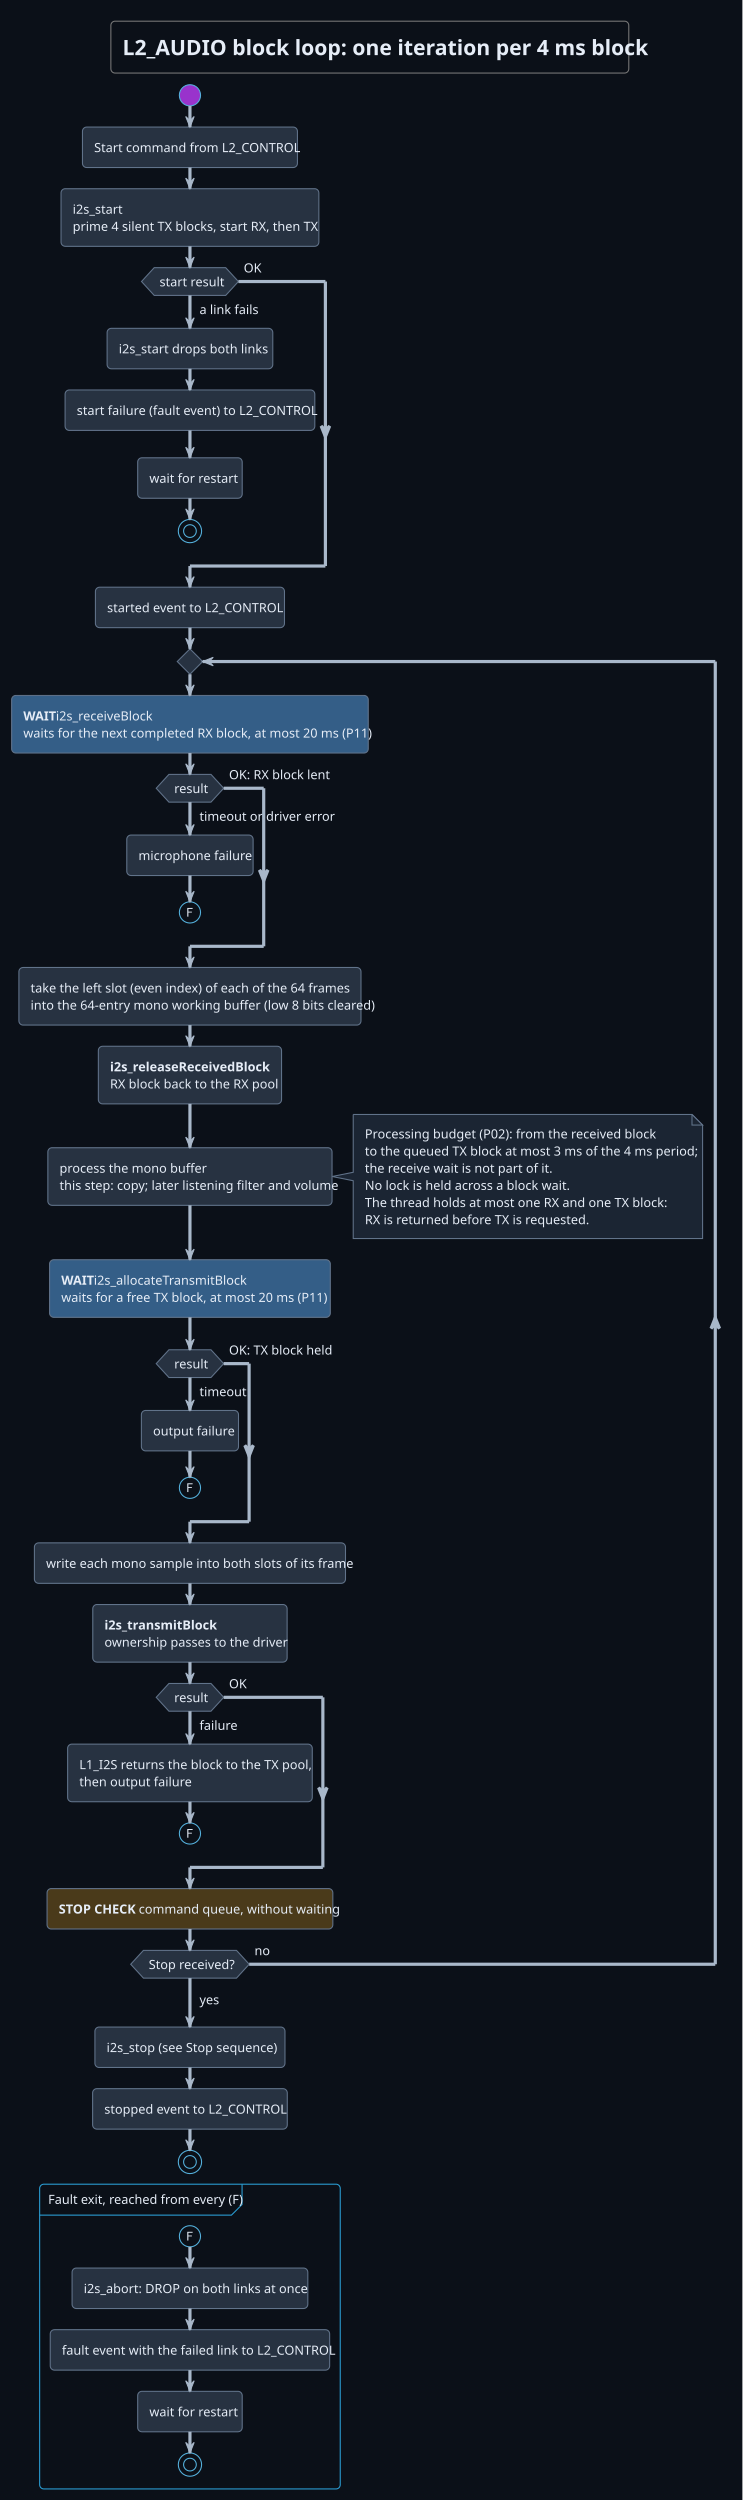
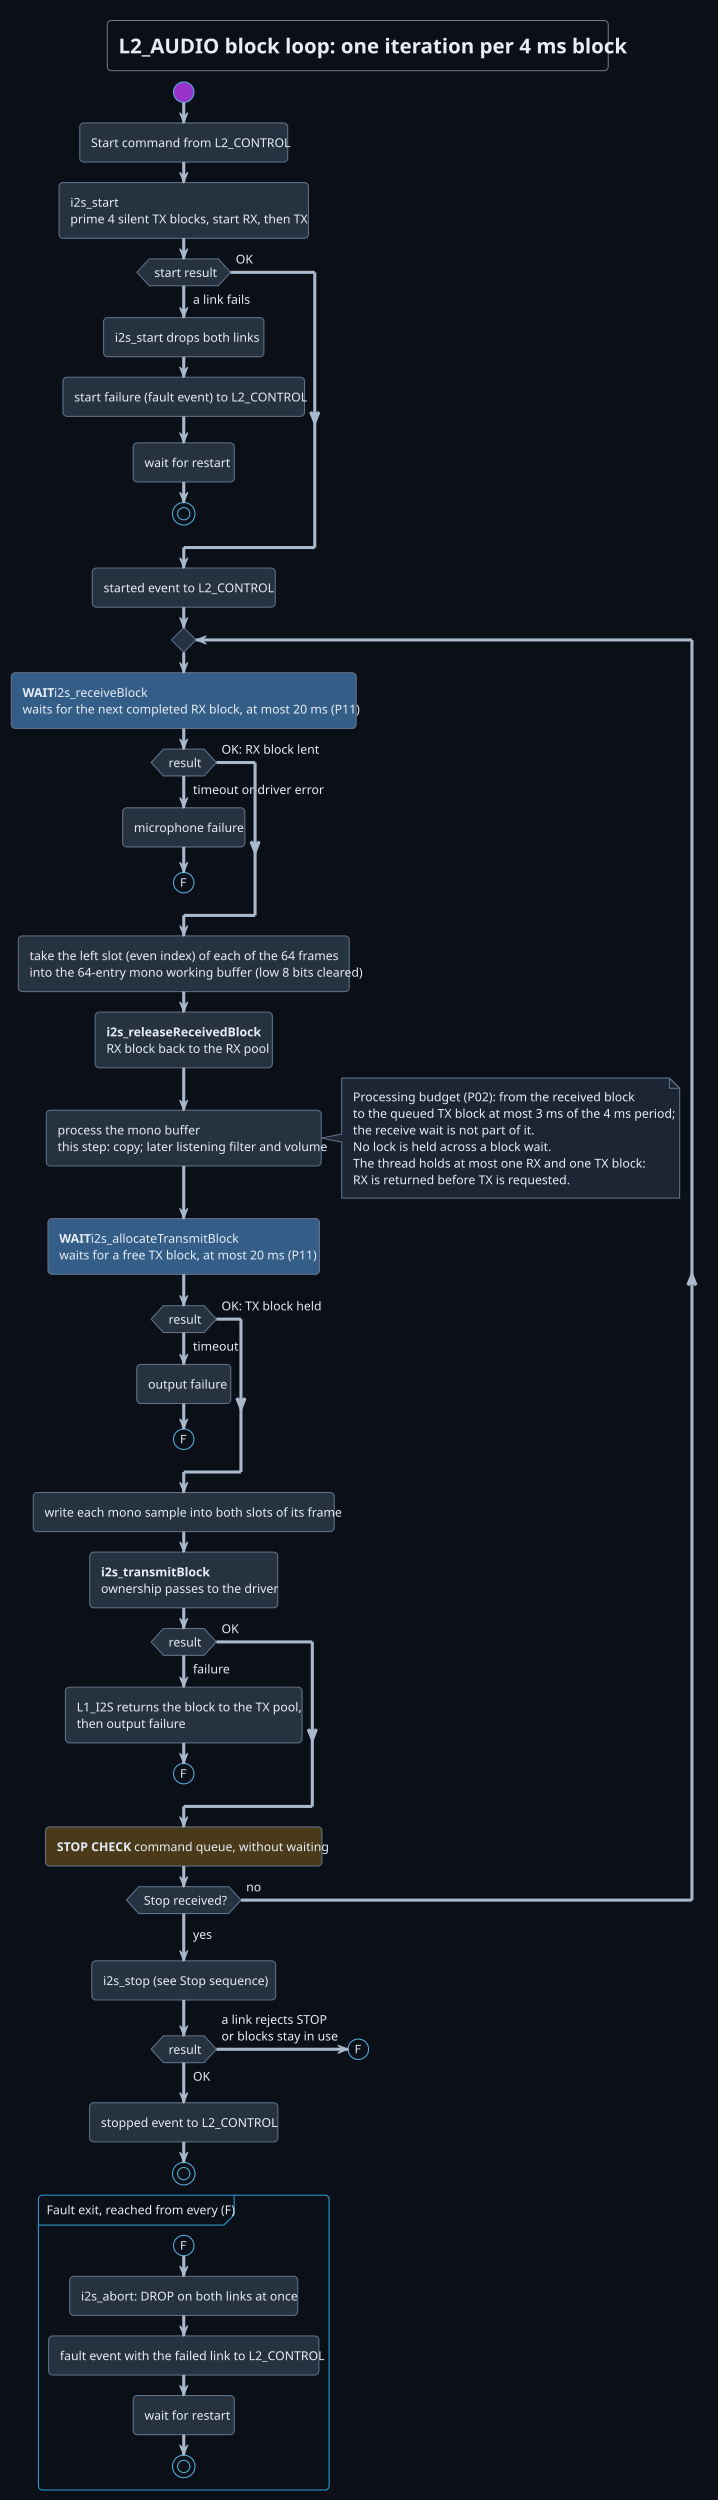
- <svg xmlns="http://www.w3.org/2000/svg" contentStyleType="text/css" data-diagram-type="ACTIVITY" height="2459.375px" preserveAspectRatio="none" style="width:730px;height:2459px;background:#0B1018;" version="1.1" viewBox="0 0 730 2459" width="730.208px" zoomAndPan="magnify">
+ <svg xmlns="http://www.w3.org/2000/svg" contentStyleType="text/css" data-diagram-type="ACTIVITY" height="2542.708px" preserveAspectRatio="none" style="width:730px;height:2542px;background:#0B1018;" version="1.1" viewBox="0 0 730 2542" width="730.208px" zoomAndPan="magnify">
  <defs />
  <g>
-     <rect fill="#0B1018" height="2459.375" style="stroke:none;stroke-width:1.042;" width="730.208" x="0" y="0" />
+     <rect fill="#0B1018" height="2542.708" style="stroke:none;stroke-width:1.042;" width="730.208" x="0" y="0" />
    <g class="title" data-source-line="18">
      <rect fill="none" height="51.033" rx="4.167" ry="4.167" style="stroke:#777777;stroke-width:1.042;" width="509.428" x="109.044" y="20.833" />
      <text fill="#E6EDF7" font-family="sans-serif" font-size="20.833" font-weight="bold" lengthAdjust="spacing" textLength="486.511" x="120.503" y="54.224">L2_AUDIO block loop: one iteration per 4 ms block</text>
    </g>
    <ellipse cx="186.833" cy="93.742" fill="#9933CC" rx="10.417" ry="10.417" style="stroke:#55B2DE;stroke-width:1.042;" />
    <rect fill="#273241" height="39.787" rx="4.167" ry="4.167" style="stroke:#61738A;stroke-width:1.042;" width="211.454" x="81.106" y="124.992" />
    <text fill="#E6EDF7" font-family="sans-serif" font-size="12.5" lengthAdjust="spacing" textLength="188.538" x="92.564" y="149.609">Start command from L2_CONTROL</text>
    <rect fill="#273241" height="56.657" rx="4.167" ry="4.167" style="stroke:#61738A;stroke-width:1.042;" width="253.605" x="60.03" y="185.612" />
    <text fill="#E6EDF7" font-family="sans-serif" font-size="12.5" lengthAdjust="spacing" textLength="48.438" x="71.488" y="210.23">i2s_start</text>
    <text fill="#E6EDF7" font-family="sans-serif" font-size="12.5" lengthAdjust="spacing" textLength="230.689" x="71.488" y="227.1">prime 4 silent TX blocks, start RX, then TX</text>
    <rect fill="#273241" height="39.787" rx="4.167" ry="4.167" style="stroke:#61738A;stroke-width:1.042;" width="162.968" x="105.349" y="322.949" />
    <text fill="#E6EDF7" font-family="sans-serif" font-size="12.5" lengthAdjust="spacing" textLength="140.051" x="116.807" y="347.567">i2s_start drops both links</text>
    <rect fill="#273241" height="39.787" rx="4.167" ry="4.167" style="stroke:#61738A;stroke-width:1.042;" width="245.622" x="64.022" y="383.569" />
    <text fill="#E6EDF7" font-family="sans-serif" font-size="12.5" lengthAdjust="spacing" textLength="222.705" x="75.48" y="408.187">start failure (fault event) to L2_CONTROL</text>
    <rect fill="#273241" height="39.787" rx="4.167" ry="4.167" style="stroke:#61738A;stroke-width:1.042;" width="102.787" x="135.439" y="450.287" />
    <text fill="#E6EDF7" font-family="sans-serif" font-size="12.5" lengthAdjust="spacing" textLength="79.871" x="146.897" y="474.904">wait for restart</text>
    <ellipse cx="186.833" cy="522.365" fill="none" rx="11.458" ry="11.458" style="stroke:#55B2DE;stroke-width:1.042;" />
    <ellipse cx="186.833" cy="522.365" fill="none" rx="6.25" ry="6.25" style="stroke:#55B2DE;stroke-width:1.042;" />
    <polygon fill="#273241" points="151.674,263.269,221.991,263.269,234.491,276.912,221.991,290.556,151.674,290.556,139.174,276.912,151.674,263.269" style="stroke:#61738A;stroke-width:1.042;" />
    <text fill="#E6EDF7" font-family="sans-serif" font-size="12.5" lengthAdjust="spacing" textLength="56.165" x="196.208" y="308.923">a link fails</text>
    <text fill="#E6EDF7" font-family="sans-serif" font-size="12.5" lengthAdjust="spacing" textLength="59.9" x="156.883" y="281.637">start result</text>
    <text fill="#E6EDF7" font-family="sans-serif" font-size="12.5" lengthAdjust="spacing" textLength="15.979" x="239.699" y="267.993">OK</text>
    <rect fill="#273241" height="39.787" rx="4.167" ry="4.167" style="stroke:#61738A;stroke-width:1.042;" width="185.966" x="93.85" y="577.574" />
    <text fill="#E6EDF7" font-family="sans-serif" font-size="12.5" lengthAdjust="spacing" textLength="163.049" x="105.308" y="602.191">started event to L2_CONTROL</text>
    <rect fill="#345E87" height="56.657" rx="4.167" ry="4.167" style="stroke:#61738A;stroke-width:1.042;" width="350.749" x="11.458" y="684.027" />
    <text fill="#E6EDF7" font-family="sans-serif" font-size="12.5" font-weight="bold" lengthAdjust="spacing" textLength="28.296" x="22.917" y="708.645">WAIT</text>
    <text fill="#E6EDF7" font-family="sans-serif" font-size="12.5" lengthAdjust="spacing" textLength="91.626" x="54.96" y="708.645">i2s_receiveBlock</text>
    <text fill="#E6EDF7" font-family="sans-serif" font-size="12.5" lengthAdjust="spacing" textLength="327.832" x="22.917" y="725.515">waits for the next completed RX block, at most 20 ms (P11)</text>
    <rect fill="#273241" height="39.787" rx="4.167" ry="4.167" style="stroke:#61738A;stroke-width:1.042;" width="124.247" x="124.709" y="821.364" />
    <text fill="#E6EDF7" font-family="sans-serif" font-size="12.5" lengthAdjust="spacing" textLength="101.331" x="136.167" y="845.982">microphone failure</text>
    <ellipse cx="186.833" cy="897.457" fill="none" rx="10.417" ry="10.417" style="stroke:#55B2DE;stroke-width:1.042;" />
    <path d="M189.469,893.974 L185.286,893.974 L185.286,896.708 L188.753,896.708 L188.753,897.554 L185.286,897.554 L185.286,901.624 L184.212,901.624 L184.212,893.046 L189.469,893.046 L189.469,893.974 Z " fill="#E6EDF7" />
    <polygon fill="#273241" points="166.152,761.684,207.513,761.684,220.013,775.328,207.513,788.971,166.152,788.971,153.652,775.328,166.152,761.684" style="stroke:#61738A;stroke-width:1.042;" />
    <text fill="#E6EDF7" font-family="sans-serif" font-size="12.5" lengthAdjust="spacing" textLength="118.799" x="196.208" y="807.338">timeout or driver error</text>
    <text fill="#E6EDF7" font-family="sans-serif" font-size="12.5" lengthAdjust="spacing" textLength="30.945" x="171.36" y="780.052">result</text>
    <text fill="#E6EDF7" font-family="sans-serif" font-size="12.5" lengthAdjust="spacing" textLength="94.617" x="225.222" y="766.408">OK: RX block lent</text>
    <rect fill="#273241" height="56.657" rx="4.167" ry="4.167" style="stroke:#61738A;stroke-width:1.042;" width="336.479" x="18.593" y="951.624" />
    <text fill="#E6EDF7" font-family="sans-serif" font-size="12.5" lengthAdjust="spacing" textLength="299.585" x="30.052" y="976.241">take the left slot (even index) of each of the 64 frames</text>
    <text fill="#E6EDF7" font-family="sans-serif" font-size="12.5" lengthAdjust="spacing" textLength="313.562" x="30.052" y="993.111">into the 64-entry mono working buffer (low 8 bits cleared)</text>
    <rect fill="#273241" height="56.657" rx="4.167" ry="4.167" style="stroke:#61738A;stroke-width:1.042;" width="180.192" x="96.737" y="1029.114" />
    <text fill="#E6EDF7" font-family="sans-serif" font-size="12.5" font-weight="bold" lengthAdjust="spacing" textLength="151.917" x="108.195" y="1053.731">i2s_releaseReceivedBlock</text>
    <text fill="#E6EDF7" font-family="sans-serif" font-size="12.5" lengthAdjust="spacing" textLength="157.275" x="108.195" y="1070.601">RX block back to the RX pool</text>
    <path d="M347.426,1096.187 L347.426,1153.048 L326.593,1157.214 L347.426,1161.381 L347.426,1218.241 A0,0 0 0 0 347.426,1218.241 L691.058,1218.241 A0,0 0 0 0 691.058,1218.241 L691.058,1106.604 L680.642,1096.187 L347.426,1096.187 A0,0 0 0 0 347.426,1096.187" fill="#1B2533" style="stroke:#61738A;stroke-width:1.042;" />
    <path d="M680.642,1096.187 L680.642,1106.604 L691.058,1106.604 L680.642,1096.187" fill="#1B2533" style="stroke:#61738A;stroke-width:1.042;" />
    <text fill="#E6EDF7" font-family="sans-serif" font-size="12.5" lengthAdjust="spacing" textLength="268.652" x="358.885" y="1119.763">Processing budget (P02): from the received block</text>
    <text fill="#E6EDF7" font-family="sans-serif" font-size="12.5" lengthAdjust="spacing" textLength="311.34" x="358.885" y="1136.633">to the queued TX block at most 3 ms of the 4 ms period;</text>
    <text fill="#E6EDF7" font-family="sans-serif" font-size="12.5" lengthAdjust="spacing" textLength="173.975" x="358.885" y="1153.503">the receive wait is not part of it.</text>
    <text fill="#E6EDF7" font-family="sans-serif" font-size="12.5" lengthAdjust="spacing" textLength="193.481" x="358.885" y="1170.373">No lock is held across a block wait.</text>
    <text fill="#E6EDF7" font-family="sans-serif" font-size="12.5" lengthAdjust="spacing" textLength="280.603" x="358.885" y="1187.244">The thread holds at most one RX and one TX block:</text>
    <text fill="#E6EDF7" font-family="sans-serif" font-size="12.5" lengthAdjust="spacing" textLength="207.935" x="358.885" y="1204.114">RX is returned before TX is requested.</text>
    <rect fill="#273241" height="56.657" rx="4.167" ry="4.167" style="stroke:#61738A;stroke-width:1.042;" width="279.521" x="47.072" y="1128.886" />
    <text fill="#E6EDF7" font-family="sans-serif" font-size="12.5" lengthAdjust="spacing" textLength="134.058" x="58.531" y="1153.503">process the mono buffer</text>
    <text fill="#E6EDF7" font-family="sans-serif" font-size="12.5" lengthAdjust="spacing" textLength="256.604" x="58.531" y="1170.373">this step: copy; later listening filter and volume</text>
    <rect fill="#345E87" height="56.657" rx="4.167" ry="4.167" style="stroke:#61738A;stroke-width:1.042;" width="276.127" x="48.769" y="1239.075" />
    <text fill="#E6EDF7" font-family="sans-serif" font-size="12.5" font-weight="bold" lengthAdjust="spacing" textLength="28.296" x="60.227" y="1263.692">WAIT</text>
    <text fill="#E6EDF7" font-family="sans-serif" font-size="12.5" lengthAdjust="spacing" textLength="143.298" x="92.271" y="1263.692">i2s_allocateTransmitBlock</text>
    <text fill="#E6EDF7" font-family="sans-serif" font-size="12.5" lengthAdjust="spacing" textLength="253.21" x="60.227" y="1280.562">waits for a free TX block, at most 20 ms (P11)</text>
    <rect fill="#273241" height="39.787" rx="4.167" ry="4.167" style="stroke:#61738A;stroke-width:1.042;" width="95.536" x="139.065" y="1387.311" />
    <text fill="#E6EDF7" font-family="sans-serif" font-size="12.5" lengthAdjust="spacing" textLength="72.62" x="150.523" y="1411.928">output failure</text>
    <ellipse cx="186.833" cy="1463.403" fill="none" rx="10.417" ry="10.417" style="stroke:#55B2DE;stroke-width:1.042;" />
    <path d="M189.469,1459.92 L185.286,1459.92 L185.286,1462.655 L188.753,1462.655 L188.753,1463.501 L185.286,1463.501 L185.286,1467.57 L184.212,1467.57 L184.212,1458.993 L189.469,1458.993 L189.469,1459.92 Z " fill="#E6EDF7" />
    <polygon fill="#273241" points="166.152,1327.631,207.513,1327.631,220.013,1341.274,207.513,1354.917,166.152,1354.917,153.652,1341.274,166.152,1327.631" style="stroke:#61738A;stroke-width:1.042;" />
    <text fill="#E6EDF7" font-family="sans-serif" font-size="12.5" lengthAdjust="spacing" textLength="41.431" x="196.208" y="1373.285">timeout</text>
    <text fill="#E6EDF7" font-family="sans-serif" font-size="12.5" lengthAdjust="spacing" textLength="30.945" x="171.36" y="1345.998">result</text>
    <text fill="#E6EDF7" font-family="sans-serif" font-size="12.5" lengthAdjust="spacing" textLength="95.874" x="225.222" y="1332.355">OK: TX block held</text>
    <rect fill="#273241" height="39.787" rx="4.167" ry="4.167" style="stroke:#61738A;stroke-width:1.042;" width="305.998" x="33.834" y="1517.57" />
    <text fill="#E6EDF7" font-family="sans-serif" font-size="12.5" lengthAdjust="spacing" textLength="283.081" x="45.292" y="1542.188">write each mono sample into both slots of its frame</text>
    <rect fill="#273241" height="56.657" rx="4.167" ry="4.167" style="stroke:#61738A;stroke-width:1.042;" width="191.154" x="91.256" y="1578.19" />
    <text fill="#E6EDF7" font-family="sans-serif" font-size="12.5" font-weight="bold" lengthAdjust="spacing" textLength="104.761" x="102.714" y="1602.808">i2s_transmitBlock</text>
    <text fill="#E6EDF7" font-family="sans-serif" font-size="12.5" lengthAdjust="spacing" textLength="168.237" x="102.714" y="1619.678">ownership passes to the driver</text>
    <rect fill="#273241" height="56.657" rx="4.167" ry="4.167" style="stroke:#61738A;stroke-width:1.042;" width="240.629" x="66.518" y="1715.527" />
    <text fill="#E6EDF7" font-family="sans-serif" font-size="12.5" lengthAdjust="spacing" textLength="217.712" x="77.977" y="1740.145">L1_I2S returns the block to the TX pool,</text>
    <text fill="#E6EDF7" font-family="sans-serif" font-size="12.5" lengthAdjust="spacing" textLength="100.574" x="77.977" y="1757.015">then output failure</text>
    <ellipse cx="186.833" cy="1803.434" fill="none" rx="10.417" ry="10.417" style="stroke:#55B2DE;stroke-width:1.042;" />
    <path d="M189.469,1799.951 L185.286,1799.951 L185.286,1802.686 L188.753,1802.686 L188.753,1803.532 L185.286,1803.532 L185.286,1807.601 L184.212,1807.601 L184.212,1799.023 L189.469,1799.023 L189.469,1799.951 Z " fill="#E6EDF7" />
    <polygon fill="#273241" points="166.152,1655.847,207.513,1655.847,220.013,1669.491,207.513,1683.134,166.152,1683.134,153.652,1669.491,166.152,1655.847" style="stroke:#61738A;stroke-width:1.042;" />
    <text fill="#E6EDF7" font-family="sans-serif" font-size="12.5" lengthAdjust="spacing" textLength="33.935" x="196.208" y="1701.502">failure</text>
    <text fill="#E6EDF7" font-family="sans-serif" font-size="12.5" lengthAdjust="spacing" textLength="30.945" x="171.36" y="1674.215">result</text>
    <text fill="#E6EDF7" font-family="sans-serif" font-size="12.5" lengthAdjust="spacing" textLength="15.979" x="225.222" y="1660.571">OK</text>
    <rect fill="#4A3A1A" height="39.787" rx="4.167" ry="4.167" style="stroke:#61738A;stroke-width:1.042;" width="281.083" x="46.291" y="1857.601" />
    <text fill="#E6EDF7" font-family="sans-serif" font-size="12.5" font-weight="bold" lengthAdjust="spacing" textLength="74.939" x="57.749" y="1882.218">STOP CHECK</text>
    <text fill="#E6EDF7" font-family="sans-serif" font-size="12.5" lengthAdjust="spacing" textLength="179.48" x="136.436" y="1882.218">command queue, without waiting</text>
    <polygon fill="#273241" points="186.833,638.194,199.333,650.694,186.833,663.194,174.333,650.694,186.833,638.194" style="stroke:#61738A;stroke-width:1.042;" />
    <polygon fill="#273241" points="141.066,1918.388,232.599,1918.388,245.099,1932.031,232.599,1945.675,141.066,1945.675,128.566,1932.031,141.066,1918.388" style="stroke:#61738A;stroke-width:1.042;" />
    <text fill="#E6EDF7" font-family="sans-serif" font-size="12.5" lengthAdjust="spacing" textLength="81.116" x="146.275" y="1936.755">Stop received?</text>
    <text fill="#E6EDF7" font-family="sans-serif" font-size="12.5" lengthAdjust="spacing" textLength="13.477" x="250.307" y="1923.112">no</text>
    <rect fill="#273241" height="39.787" rx="4.167" ry="4.167" style="stroke:#61738A;stroke-width:1.042;" width="186.942" x="93.361" y="1993.795" />
    <text fill="#E6EDF7" font-family="sans-serif" font-size="12.5" lengthAdjust="spacing" textLength="164.026" x="104.82" y="2018.412">i2s_stop (see Stop sequence)</text>
-     <rect fill="#273241" height="39.787" rx="4.167" ry="4.167" style="stroke:#61738A;stroke-width:1.042;" width="191.459" x="91.103" y="2054.415" />
-     <text fill="#E6EDF7" font-family="sans-serif" font-size="12.5" lengthAdjust="spacing" textLength="168.542" x="102.561" y="2079.032">stopped event to L2_CONTROL</text>
-     <ellipse cx="186.833" cy="2126.493" fill="none" rx="11.458" ry="11.458" style="stroke:#55B2DE;stroke-width:1.042;" />
-     <ellipse cx="186.833" cy="2126.493" fill="none" rx="6.25" ry="6.25" style="stroke:#55B2DE;stroke-width:1.042;" />
-     <rect fill="none" height="299.772" rx="4.167" ry="4.167" style="stroke:#2A9FD6;stroke-width:1.042;" width="295.654" x="39.005" y="2148.368" />
-     <path d="M238.086,2148.368 L238.086,2168.363 L227.669,2178.78 L39.005,2178.78" fill="none" style="stroke:#2A9FD6;stroke-width:1.042;" />
-     <text fill="#E6EDF7" font-family="sans-serif" font-size="12.5" lengthAdjust="spacing" textLength="178.247" x="47.339" y="2167.778">Fault exit, reached from every (F)</text>
-     <ellipse cx="186.833" cy="2199.613" fill="none" rx="10.417" ry="10.417" style="stroke:#55B2DE;stroke-width:1.042;" />
-     <path d="M189.469,2196.13 L185.286,2196.13 L185.286,2198.865 L188.753,2198.865 L188.753,2199.711 L185.286,2199.711 L185.286,2203.78 L184.212,2203.78 L184.212,2195.203 L189.469,2195.203 L189.469,2196.13 Z " fill="#E6EDF7" />
-     <rect fill="#273241" height="39.787" rx="4.167" ry="4.167" style="stroke:#61738A;stroke-width:1.042;" width="231.877" x="70.894" y="2230.863" />
-     <text fill="#E6EDF7" font-family="sans-serif" font-size="12.5" lengthAdjust="spacing" textLength="208.96" x="82.353" y="2255.481">i2s_abort: DROP on both links at once</text>
-     <rect fill="#273241" height="39.787" rx="4.167" ry="4.167" style="stroke:#61738A;stroke-width:1.042;" width="274.821" x="49.422" y="2291.484" />
-     <text fill="#E6EDF7" font-family="sans-serif" font-size="12.5" lengthAdjust="spacing" textLength="251.904" x="60.88" y="2316.101">fault event with the failed link to L2_CONTROL</text>
-     <rect fill="#273241" height="39.787" rx="4.167" ry="4.167" style="stroke:#61738A;stroke-width:1.042;" width="102.787" x="135.439" y="2352.104" />
-     <text fill="#E6EDF7" font-family="sans-serif" font-size="12.5" lengthAdjust="spacing" textLength="79.871" x="146.897" y="2376.721">wait for restart</text>
-     <ellipse cx="186.833" cy="2424.182" fill="none" rx="11.458" ry="11.458" style="stroke:#55B2DE;stroke-width:1.042;" />
-     <ellipse cx="186.833" cy="2424.182" fill="none" rx="6.25" ry="6.25" style="stroke:#55B2DE;stroke-width:1.042;" />
+     <polygon fill="#273241" points="166.152,2070.04,207.513,2070.04,220.013,2083.683,207.513,2097.327,166.152,2097.327,153.652,2083.683,166.152,2070.04" style="stroke:#61738A;stroke-width:1.042;" />
+     <text fill="#E6EDF7" font-family="sans-serif" font-size="12.5" lengthAdjust="spacing" textLength="15.979" x="196.208" y="2115.694">OK</text>
+     <text fill="#E6EDF7" font-family="sans-serif" font-size="12.5" lengthAdjust="spacing" textLength="30.945" x="171.36" y="2088.407">result</text>
+     <text fill="#E6EDF7" font-family="sans-serif" font-size="12.5" lengthAdjust="spacing" textLength="102.869" x="225.222" y="2057.894">a link rejects STOP</text>
+     <text fill="#E6EDF7" font-family="sans-serif" font-size="12.5" lengthAdjust="spacing" textLength="113.098" x="225.222" y="2074.764">or blocks stay in use</text>
+     <ellipse cx="364.362" cy="2083.683" fill="none" rx="10.417" ry="10.417" style="stroke:#55B2DE;stroke-width:1.042;" />
+     <path d="M366.998,2080.2 L362.815,2080.2 L362.815,2082.935 L366.282,2082.935 L366.282,2083.781 L362.815,2083.781 L362.815,2087.85 L361.741,2087.85 L361.741,2079.273 L366.998,2079.273 L366.998,2080.2 Z " fill="#E6EDF7" />
+     <rect fill="#273241" height="39.787" rx="4.167" ry="4.167" style="stroke:#61738A;stroke-width:1.042;" width="191.459" x="91.103" y="2138.09" />
+     <text fill="#E6EDF7" font-family="sans-serif" font-size="12.5" lengthAdjust="spacing" textLength="168.542" x="102.561" y="2162.707">stopped event to L2_CONTROL</text>
+     <ellipse cx="186.833" cy="2210.169" fill="none" rx="11.458" ry="11.458" style="stroke:#55B2DE;stroke-width:1.042;" />
+     <ellipse cx="186.833" cy="2210.169" fill="none" rx="6.25" ry="6.25" style="stroke:#55B2DE;stroke-width:1.042;" />
+     <rect fill="none" height="299.772" rx="4.167" ry="4.167" style="stroke:#2A9FD6;stroke-width:1.042;" width="295.654" x="39.005" y="2232.044" />
+     <path d="M238.086,2232.044 L238.086,2252.039 L227.669,2262.455 L39.005,2262.455" fill="none" style="stroke:#2A9FD6;stroke-width:1.042;" />
+     <text fill="#E6EDF7" font-family="sans-serif" font-size="12.5" lengthAdjust="spacing" textLength="178.247" x="47.339" y="2251.453">Fault exit, reached from every (F)</text>
+     <ellipse cx="186.833" cy="2283.289" fill="none" rx="10.417" ry="10.417" style="stroke:#55B2DE;stroke-width:1.042;" />
+     <path d="M189.469,2279.805 L185.286,2279.805 L185.286,2282.54 L188.753,2282.54 L188.753,2283.386 L185.286,2283.386 L185.286,2287.455 L184.212,2287.455 L184.212,2278.878 L189.469,2278.878 L189.469,2279.805 Z " fill="#E6EDF7" />
+     <rect fill="#273241" height="39.787" rx="4.167" ry="4.167" style="stroke:#61738A;stroke-width:1.042;" width="231.877" x="70.894" y="2314.539" />
+     <text fill="#E6EDF7" font-family="sans-serif" font-size="12.5" lengthAdjust="spacing" textLength="208.96" x="82.353" y="2339.156">i2s_abort: DROP on both links at once</text>
+     <rect fill="#273241" height="39.787" rx="4.167" ry="4.167" style="stroke:#61738A;stroke-width:1.042;" width="274.821" x="49.422" y="2375.159" />
+     <text fill="#E6EDF7" font-family="sans-serif" font-size="12.5" lengthAdjust="spacing" textLength="251.904" x="60.88" y="2399.776">fault event with the failed link to L2_CONTROL</text>
+     <rect fill="#273241" height="39.787" rx="4.167" ry="4.167" style="stroke:#61738A;stroke-width:1.042;" width="102.787" x="135.439" y="2435.779" />
+     <text fill="#E6EDF7" font-family="sans-serif" font-size="12.5" lengthAdjust="spacing" textLength="79.871" x="146.897" y="2460.396">wait for restart</text>
+     <ellipse cx="186.833" cy="2507.857" fill="none" rx="11.458" ry="11.458" style="stroke:#55B2DE;stroke-width:1.042;" />
+     <ellipse cx="186.833" cy="2507.857" fill="none" rx="6.25" ry="6.25" style="stroke:#55B2DE;stroke-width:1.042;" />
    <line style="stroke:#A9B8CA;stroke-width:3.125;" x1="186.833" x2="186.833" y1="104.159" y2="124.992" />
    <polygon fill="#A9B8CA" points="182.666,114.575,186.833,124.992,190.999,114.575,186.833,118.742" style="stroke:#A9B8CA;stroke-width:1.042;" />
    <line style="stroke:#A9B8CA;stroke-width:3.125;" x1="186.833" x2="186.833" y1="164.779" y2="185.612" />
    <polygon fill="#A9B8CA" points="182.666,175.195,186.833,185.612,190.999,175.195,186.833,179.362" style="stroke:#A9B8CA;stroke-width:1.042;" />
    <line style="stroke:#A9B8CA;stroke-width:3.125;" x1="186.833" x2="186.833" y1="362.736" y2="383.569" />
    <polygon fill="#A9B8CA" points="182.666,373.153,186.833,383.569,190.999,373.153,186.833,377.319" style="stroke:#A9B8CA;stroke-width:1.042;" />
    <line style="stroke:#A9B8CA;stroke-width:3.125;" x1="186.833" x2="186.833" y1="423.356" y2="450.287" />
    <polygon fill="#A9B8CA" points="182.666,439.87,186.833,450.287,190.999,439.87,186.833,444.037" style="stroke:#A9B8CA;stroke-width:1.042;" />
    <line style="stroke:#A9B8CA;stroke-width:3.125;" x1="186.833" x2="186.833" y1="490.074" y2="510.907" />
    <polygon fill="#A9B8CA" points="182.666,500.49,186.833,510.907,190.999,500.49,186.833,504.657" style="stroke:#A9B8CA;stroke-width:1.042;" />
    <line style="stroke:#A9B8CA;stroke-width:3.125;" x1="186.833" x2="186.833" y1="290.556" y2="322.949" />
    <polygon fill="#A9B8CA" points="182.666,312.533,186.833,322.949,190.999,312.533,186.833,316.699" style="stroke:#A9B8CA;stroke-width:1.042;" />
    <line style="stroke:#A9B8CA;stroke-width:3.125;" x1="234.491" x2="320.06" y1="276.912" y2="276.912" />
    <polygon fill="#A9B8CA" points="315.894,419.037,320.06,429.454,324.227,419.037,320.06,423.204" style="stroke:#A9B8CA;stroke-width:3.125;" />
    <line style="stroke:#A9B8CA;stroke-width:3.125;" x1="320.06" x2="320.06" y1="276.912" y2="556.74" />
    <line style="stroke:#A9B8CA;stroke-width:3.125;" x1="320.06" x2="186.833" y1="556.74" y2="556.74" />
    <line style="stroke:#A9B8CA;stroke-width:3.125;" x1="186.833" x2="186.833" y1="556.74" y2="577.574" />
    <polygon fill="#A9B8CA" points="182.666,567.157,186.833,577.574,190.999,567.157,186.833,571.324" style="stroke:#A9B8CA;stroke-width:1.042;" />
    <line style="stroke:#A9B8CA;stroke-width:3.125;" x1="186.833" x2="186.833" y1="242.269" y2="263.269" />
    <polygon fill="#A9B8CA" points="182.666,252.852,186.833,263.269,190.999,252.852,186.833,257.019" style="stroke:#A9B8CA;stroke-width:1.042;" />
    <line style="stroke:#A9B8CA;stroke-width:3.125;" x1="186.833" x2="186.833" y1="861.151" y2="887.04" />
    <polygon fill="#A9B8CA" points="182.666,876.624,186.833,887.04,190.999,876.624,186.833,880.79" style="stroke:#A9B8CA;stroke-width:1.042;" />
    <line style="stroke:#A9B8CA;stroke-width:3.125;" x1="186.833" x2="186.833" y1="788.971" y2="821.364" />
    <polygon fill="#A9B8CA" points="182.666,810.948,186.833,821.364,190.999,810.948,186.833,815.114" style="stroke:#A9B8CA;stroke-width:1.042;" />
    <line style="stroke:#A9B8CA;stroke-width:3.125;" x1="220.013" x2="259.373" y1="775.328" y2="775.328" />
    <polygon fill="#A9B8CA" points="255.206,855.79,259.373,866.207,263.54,855.79,259.373,859.957" style="stroke:#A9B8CA;stroke-width:3.125;" />
    <line style="stroke:#A9B8CA;stroke-width:3.125;" x1="259.373" x2="259.373" y1="775.328" y2="930.79" />
    <line style="stroke:#A9B8CA;stroke-width:3.125;" x1="259.373" x2="186.833" y1="930.79" y2="930.79" />
    <line style="stroke:#A9B8CA;stroke-width:3.125;" x1="186.833" x2="186.833" y1="930.79" y2="951.624" />
    <polygon fill="#A9B8CA" points="182.666,941.207,186.833,951.624,190.999,941.207,186.833,945.374" style="stroke:#A9B8CA;stroke-width:1.042;" />
    <line style="stroke:#A9B8CA;stroke-width:3.125;" x1="186.833" x2="186.833" y1="740.684" y2="761.684" />
    <polygon fill="#A9B8CA" points="182.666,751.268,186.833,761.684,190.999,751.268,186.833,755.434" style="stroke:#A9B8CA;stroke-width:1.042;" />
    <line style="stroke:#A9B8CA;stroke-width:3.125;" x1="186.833" x2="186.833" y1="1008.28" y2="1029.114" />
    <polygon fill="#A9B8CA" points="182.666,1018.697,186.833,1029.114,190.999,1018.697,186.833,1022.864" style="stroke:#A9B8CA;stroke-width:1.042;" />
    <line style="stroke:#A9B8CA;stroke-width:3.125;" x1="186.833" x2="186.833" y1="1085.771" y2="1128.886" />
    <polygon fill="#A9B8CA" points="182.666,1118.469,186.833,1128.886,190.999,1118.469,186.833,1122.636" style="stroke:#A9B8CA;stroke-width:1.042;" />
    <line style="stroke:#A9B8CA;stroke-width:3.125;" x1="186.833" x2="186.833" y1="1185.543" y2="1239.075" />
    <polygon fill="#A9B8CA" points="182.666,1228.658,186.833,1239.075,190.999,1228.658,186.833,1232.825" style="stroke:#A9B8CA;stroke-width:1.042;" />
    <line style="stroke:#A9B8CA;stroke-width:3.125;" x1="186.833" x2="186.833" y1="1427.098" y2="1452.987" />
    <polygon fill="#A9B8CA" points="182.666,1442.57,186.833,1452.987,190.999,1442.57,186.833,1446.737" style="stroke:#A9B8CA;stroke-width:1.042;" />
    <line style="stroke:#A9B8CA;stroke-width:3.125;" x1="186.833" x2="186.833" y1="1354.917" y2="1387.311" />
    <polygon fill="#A9B8CA" points="182.666,1376.894,186.833,1387.311,190.999,1376.894,186.833,1381.061" style="stroke:#A9B8CA;stroke-width:1.042;" />
    <line style="stroke:#A9B8CA;stroke-width:3.125;" x1="220.013" x2="245.018" y1="1341.274" y2="1341.274" />
    <polygon fill="#A9B8CA" points="240.851,1421.737,245.018,1432.153,249.184,1421.737,245.018,1425.903" style="stroke:#A9B8CA;stroke-width:3.125;" />
    <line style="stroke:#A9B8CA;stroke-width:3.125;" x1="245.018" x2="245.018" y1="1341.274" y2="1496.737" />
    <line style="stroke:#A9B8CA;stroke-width:3.125;" x1="245.018" x2="186.833" y1="1496.737" y2="1496.737" />
    <line style="stroke:#A9B8CA;stroke-width:3.125;" x1="186.833" x2="186.833" y1="1496.737" y2="1517.57" />
    <polygon fill="#A9B8CA" points="182.666,1507.153,186.833,1517.57,190.999,1507.153,186.833,1511.32" style="stroke:#A9B8CA;stroke-width:1.042;" />
    <line style="stroke:#A9B8CA;stroke-width:3.125;" x1="186.833" x2="186.833" y1="1295.732" y2="1327.631" />
    <polygon fill="#A9B8CA" points="182.666,1317.214,186.833,1327.631,190.999,1317.214,186.833,1321.381" style="stroke:#A9B8CA;stroke-width:1.042;" />
    <line style="stroke:#A9B8CA;stroke-width:3.125;" x1="186.833" x2="186.833" y1="1557.357" y2="1578.19" />
    <polygon fill="#A9B8CA" points="182.666,1567.773,186.833,1578.19,190.999,1567.773,186.833,1571.94" style="stroke:#A9B8CA;stroke-width:1.042;" />
    <line style="stroke:#A9B8CA;stroke-width:3.125;" x1="186.833" x2="186.833" y1="1772.184" y2="1793.018" />
    <polygon fill="#A9B8CA" points="182.666,1782.601,186.833,1793.018,190.999,1782.601,186.833,1786.768" style="stroke:#A9B8CA;stroke-width:1.042;" />
    <line style="stroke:#A9B8CA;stroke-width:3.125;" x1="186.833" x2="186.833" y1="1683.134" y2="1715.527" />
    <polygon fill="#A9B8CA" points="182.666,1705.111,186.833,1715.527,190.999,1705.111,186.833,1709.277" style="stroke:#A9B8CA;stroke-width:1.042;" />
    <line style="stroke:#A9B8CA;stroke-width:3.125;" x1="220.013" x2="317.564" y1="1669.491" y2="1669.491" />
    <polygon fill="#A9B8CA" points="313.397,1758.388,317.564,1768.805,321.731,1758.388,317.564,1762.555" style="stroke:#A9B8CA;stroke-width:3.125;" />
    <line style="stroke:#A9B8CA;stroke-width:3.125;" x1="317.564" x2="317.564" y1="1669.491" y2="1836.768" />
    <line style="stroke:#A9B8CA;stroke-width:3.125;" x1="317.564" x2="186.833" y1="1836.768" y2="1836.768" />
    <line style="stroke:#A9B8CA;stroke-width:3.125;" x1="186.833" x2="186.833" y1="1836.768" y2="1857.601" />
    <polygon fill="#A9B8CA" points="182.666,1847.184,186.833,1857.601,190.999,1847.184,186.833,1851.351" style="stroke:#A9B8CA;stroke-width:1.042;" />
    <line style="stroke:#A9B8CA;stroke-width:3.125;" x1="186.833" x2="186.833" y1="1634.847" y2="1655.847" />
    <polygon fill="#A9B8CA" points="182.666,1645.43,186.833,1655.847,190.999,1645.43,186.833,1649.597" style="stroke:#A9B8CA;stroke-width:1.042;" />
    <line style="stroke:#A9B8CA;stroke-width:3.125;" x1="186.833" x2="186.833" y1="663.194" y2="684.027" />
    <polygon fill="#A9B8CA" points="182.666,673.61,186.833,684.027,190.999,673.61,186.833,677.777" style="stroke:#A9B8CA;stroke-width:1.042;" />
    <line style="stroke:#A9B8CA;stroke-width:3.125;" x1="245.099" x2="703.558" y1="1932.031" y2="1932.031" />
    <polygon fill="#A9B8CA" points="699.392,1306.63,703.558,1296.214,707.725,1306.63,703.558,1302.464" style="stroke:#A9B8CA;stroke-width:3.125;" />
    <line style="stroke:#A9B8CA;stroke-width:3.125;" x1="703.558" x2="703.558" y1="650.694" y2="1932.031" />
    <line style="stroke:#A9B8CA;stroke-width:3.125;" x1="703.558" x2="199.333" y1="650.694" y2="650.694" />
    <polygon fill="#A9B8CA" points="209.749,646.527,199.333,650.694,209.749,654.86,205.583,650.694" style="stroke:#A9B8CA;stroke-width:1.042;" />
    <line style="stroke:#A9B8CA;stroke-width:3.125;" x1="186.833" x2="186.833" y1="1897.388" y2="1918.388" />
    <polygon fill="#A9B8CA" points="182.666,1907.971,186.833,1918.388,190.999,1907.971,186.833,1912.138" style="stroke:#A9B8CA;stroke-width:1.042;" />
    <line style="stroke:#A9B8CA;stroke-width:3.125;" x1="186.833" x2="186.833" y1="617.36" y2="638.194" />
    <polygon fill="#A9B8CA" points="182.666,627.777,186.833,638.194,190.999,627.777,186.833,631.944" style="stroke:#A9B8CA;stroke-width:1.042;" />
    <line style="stroke:#A9B8CA;stroke-width:3.125;" x1="186.833" x2="186.833" y1="1945.675" y2="1993.795" />
    <polygon fill="#A9B8CA" points="182.666,1983.378,186.833,1993.795,190.999,1983.378,186.833,1987.545" style="stroke:#A9B8CA;stroke-width:1.042;" />
    <text fill="#E6EDF7" font-family="sans-serif" font-size="12.5" lengthAdjust="spacing" textLength="18.481" x="196.208" y="1971.399">yes</text>
-     <line style="stroke:#A9B8CA;stroke-width:3.125;" x1="186.833" x2="186.833" y1="2033.582" y2="2054.415" />
-     <polygon fill="#A9B8CA" points="182.666,2043.998,186.833,2054.415,190.999,2043.998,186.833,2048.165" style="stroke:#A9B8CA;stroke-width:1.042;" />
-     <line style="stroke:#A9B8CA;stroke-width:3.125;" x1="186.833" x2="186.833" y1="2094.202" y2="2115.035" />
-     <polygon fill="#A9B8CA" points="182.666,2104.618,186.833,2115.035,190.999,2104.618,186.833,2108.785" style="stroke:#A9B8CA;stroke-width:1.042;" />
-     <line style="stroke:#A9B8CA;stroke-width:3.125;" x1="186.833" x2="186.833" y1="2210.03" y2="2230.863" />
-     <polygon fill="#A9B8CA" points="182.666,2220.447,186.833,2230.863,190.999,2220.447,186.833,2224.613" style="stroke:#A9B8CA;stroke-width:1.042;" />
-     <line style="stroke:#A9B8CA;stroke-width:3.125;" x1="186.833" x2="186.833" y1="2270.65" y2="2291.484" />
-     <polygon fill="#A9B8CA" points="182.666,2281.067,186.833,2291.484,190.999,2281.067,186.833,2285.234" style="stroke:#A9B8CA;stroke-width:1.042;" />
-     <line style="stroke:#A9B8CA;stroke-width:3.125;" x1="186.833" x2="186.833" y1="2331.27" y2="2352.104" />
-     <polygon fill="#A9B8CA" points="182.666,2341.687,186.833,2352.104,190.999,2341.687,186.833,2345.854" style="stroke:#A9B8CA;stroke-width:1.042;" />
-     <line style="stroke:#A9B8CA;stroke-width:3.125;" x1="186.833" x2="186.833" y1="2391.89" y2="2412.724" />
-     <polygon fill="#A9B8CA" points="182.666,2402.307,186.833,2412.724,190.999,2402.307,186.833,2406.474" style="stroke:#A9B8CA;stroke-width:1.042;" />
+     <line style="stroke:#A9B8CA;stroke-width:3.125;" x1="186.833" x2="186.833" y1="2097.327" y2="2138.09" />
+     <polygon fill="#A9B8CA" points="182.666,2127.673,186.833,2138.09,190.999,2127.673,186.833,2131.84" style="stroke:#A9B8CA;stroke-width:1.042;" />
+     <line style="stroke:#A9B8CA;stroke-width:3.125;" x1="220.013" x2="353.945" y1="2083.683" y2="2083.683" />
+     <polygon fill="#A9B8CA" points="343.528,2079.517,353.945,2083.683,343.528,2087.85,347.695,2083.683" style="stroke:#A9B8CA;stroke-width:1.042;" />
+     <line style="stroke:#A9B8CA;stroke-width:3.125;" x1="186.833" x2="186.833" y1="2033.582" y2="2070.04" />
+     <polygon fill="#A9B8CA" points="182.666,2059.623,186.833,2070.04,190.999,2059.623,186.833,2063.79" style="stroke:#A9B8CA;stroke-width:1.042;" />
+     <line style="stroke:#A9B8CA;stroke-width:3.125;" x1="186.833" x2="186.833" y1="2177.877" y2="2198.71" />
+     <polygon fill="#A9B8CA" points="182.666,2188.294,186.833,2198.71,190.999,2188.294,186.833,2192.46" style="stroke:#A9B8CA;stroke-width:1.042;" />
+     <line style="stroke:#A9B8CA;stroke-width:3.125;" x1="186.833" x2="186.833" y1="2293.705" y2="2314.539" />
+     <polygon fill="#A9B8CA" points="182.666,2304.122,186.833,2314.539,190.999,2304.122,186.833,2308.289" style="stroke:#A9B8CA;stroke-width:1.042;" />
+     <line style="stroke:#A9B8CA;stroke-width:3.125;" x1="186.833" x2="186.833" y1="2354.325" y2="2375.159" />
+     <polygon fill="#A9B8CA" points="182.666,2364.742,186.833,2375.159,190.999,2364.742,186.833,2368.909" style="stroke:#A9B8CA;stroke-width:1.042;" />
+     <line style="stroke:#A9B8CA;stroke-width:3.125;" x1="186.833" x2="186.833" y1="2414.945" y2="2435.779" />
+     <polygon fill="#A9B8CA" points="182.666,2425.362,186.833,2435.779,190.999,2425.362,186.833,2429.529" style="stroke:#A9B8CA;stroke-width:1.042;" />
+     <line style="stroke:#A9B8CA;stroke-width:3.125;" x1="186.833" x2="186.833" y1="2475.566" y2="2496.399" />
+     <polygon fill="#A9B8CA" points="182.666,2485.982,186.833,2496.399,190.999,2485.982,186.833,2490.149" style="stroke:#A9B8CA;stroke-width:1.042;" />
  </g>
</svg>
